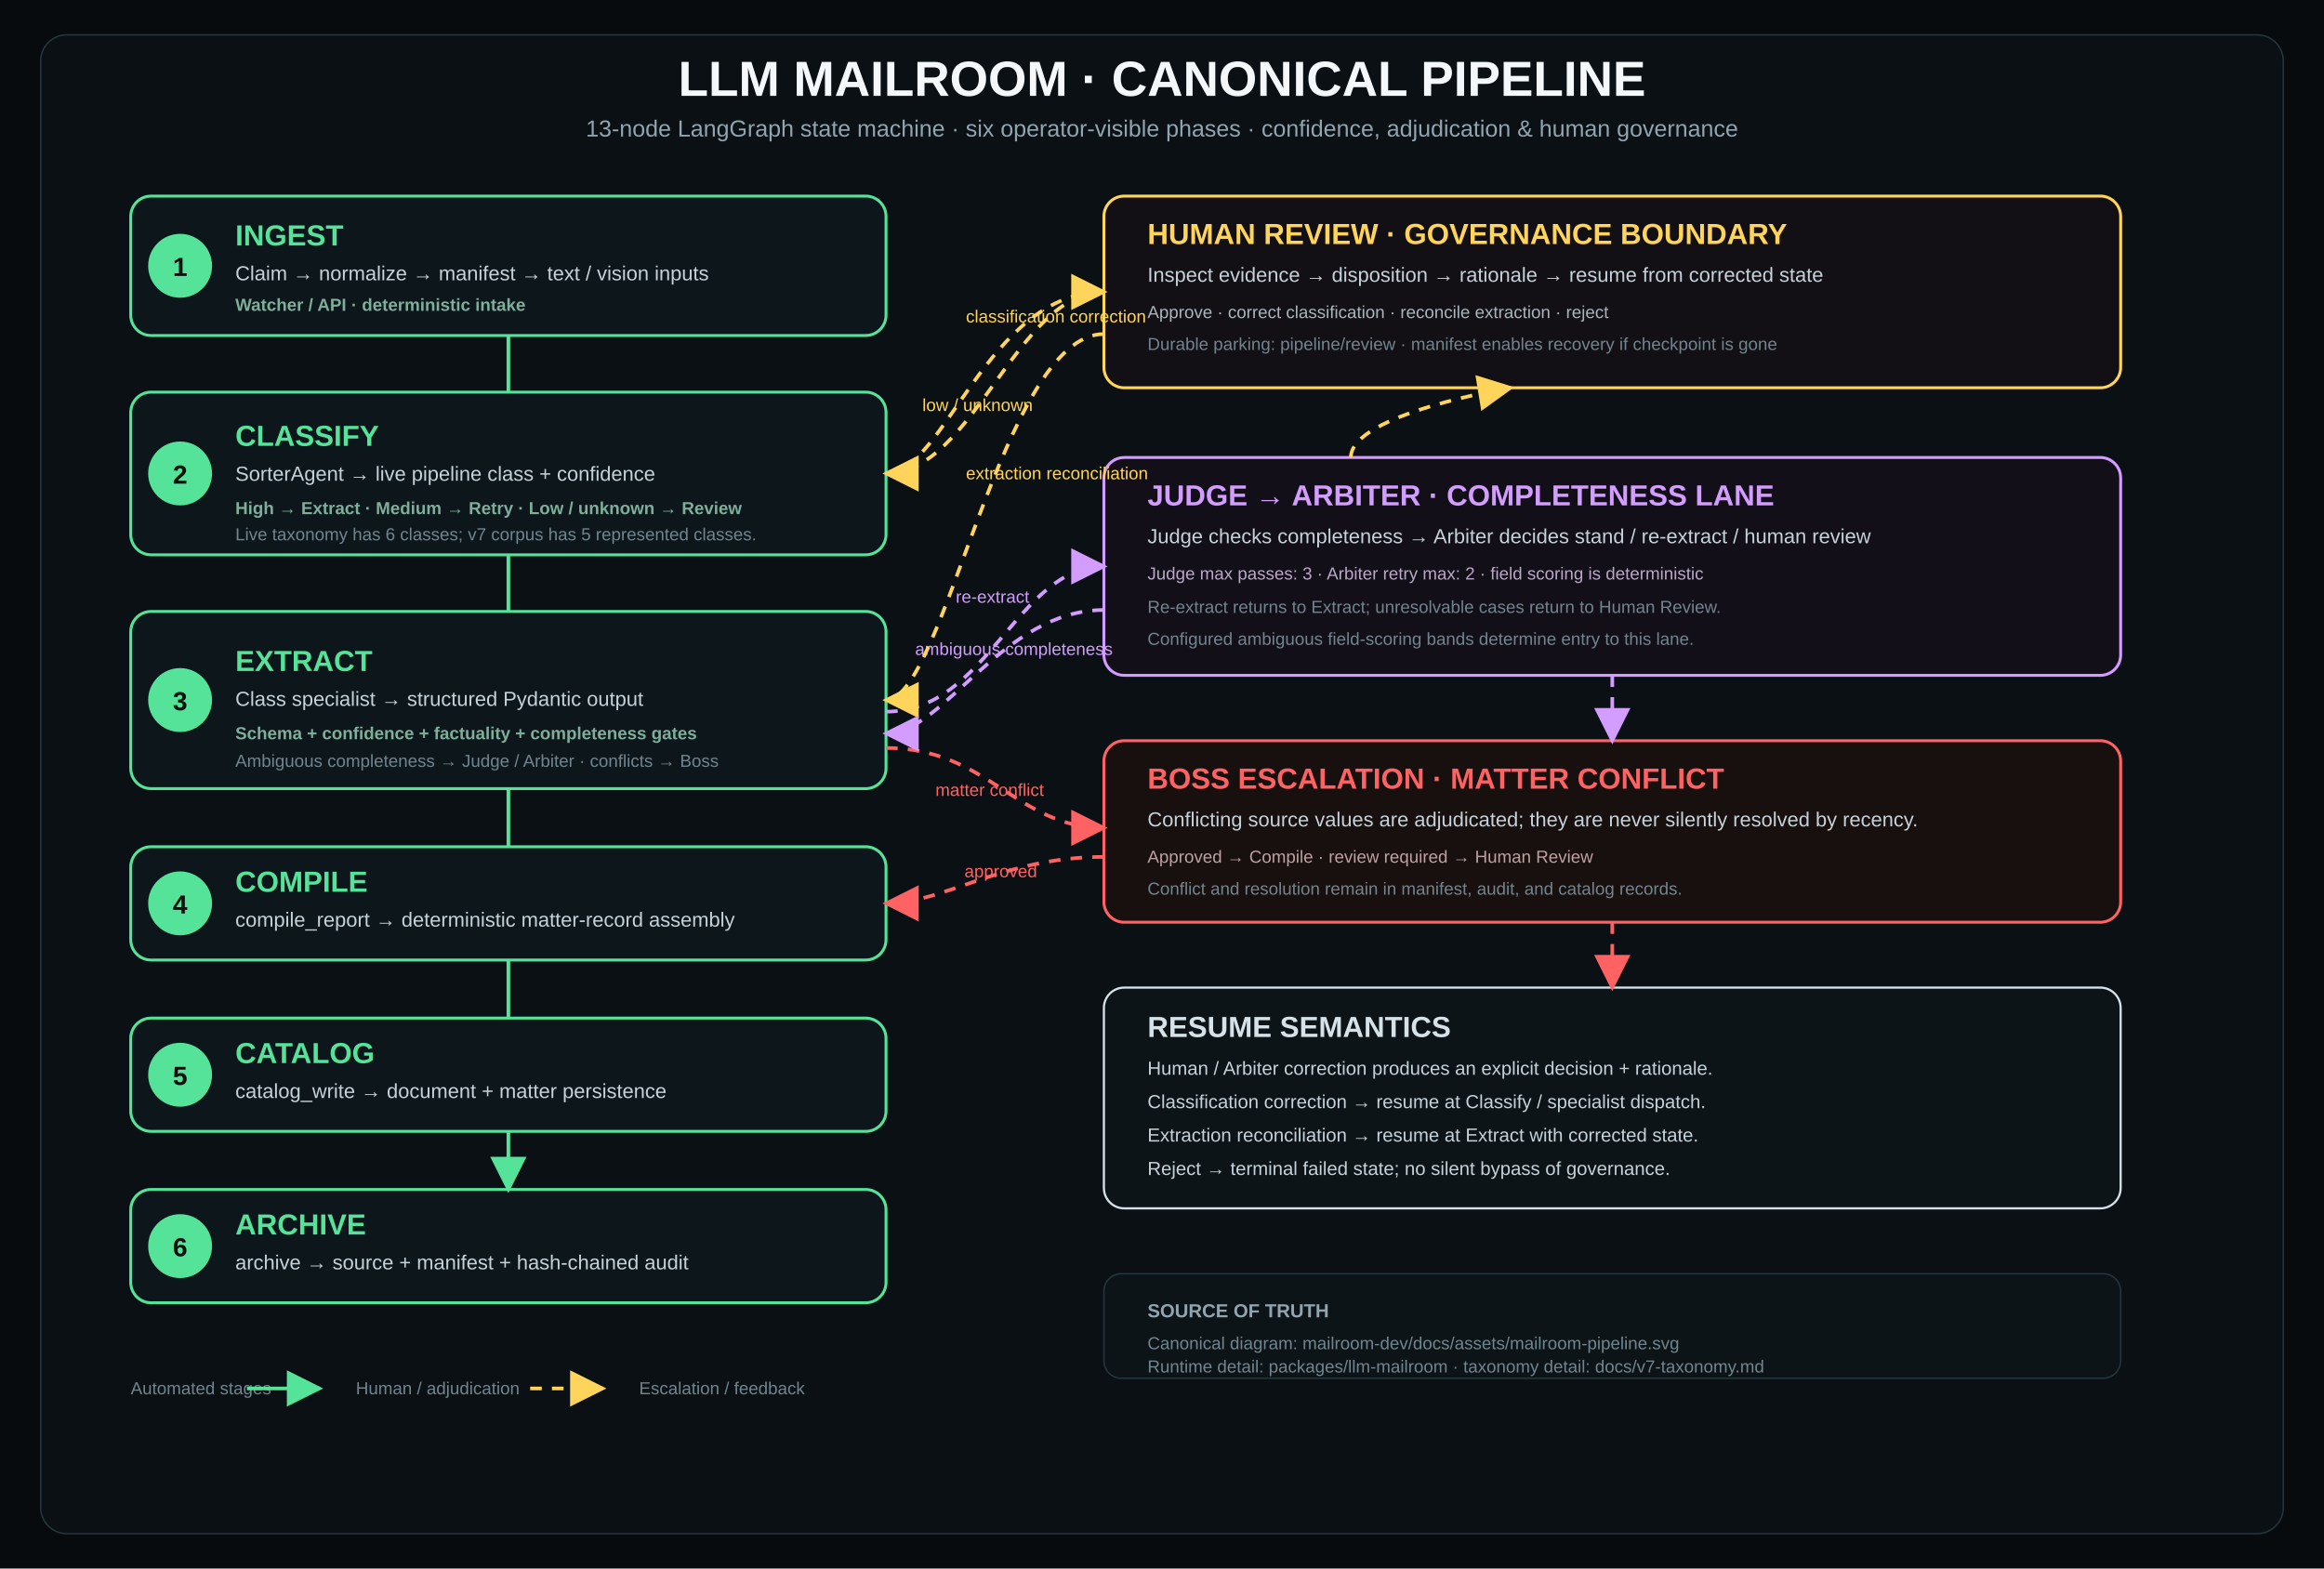
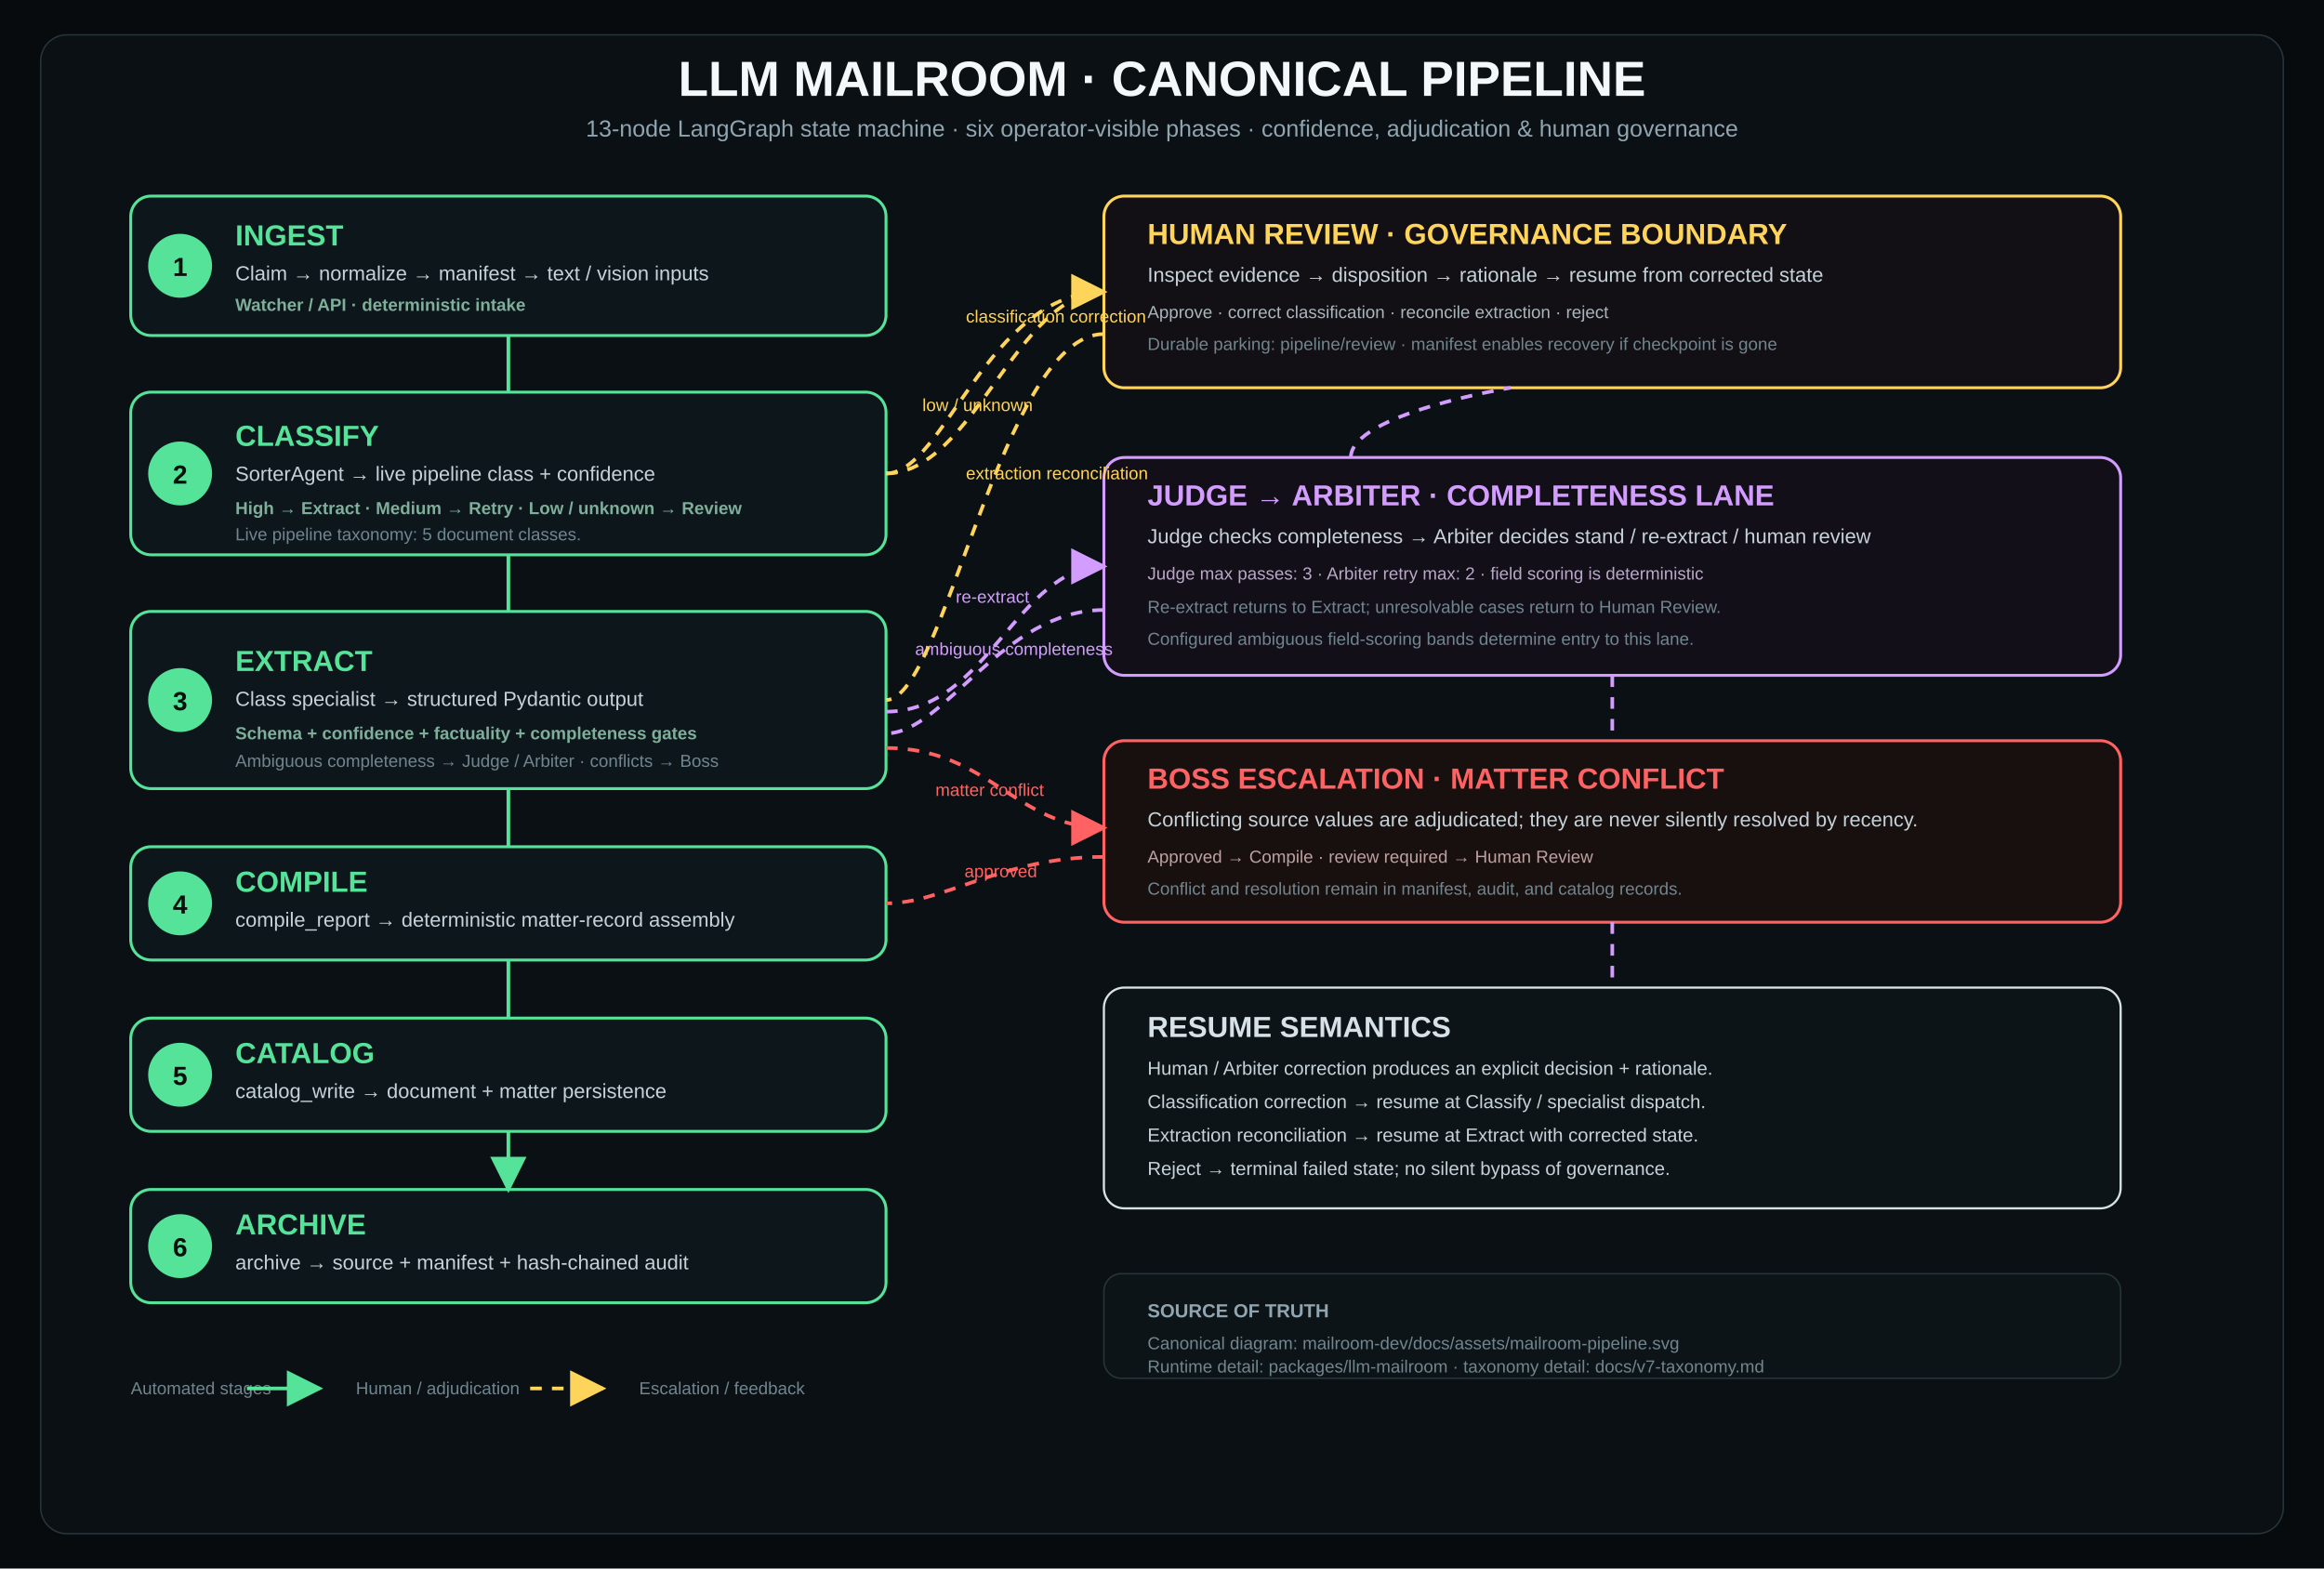
<svg xmlns="http://www.w3.org/2000/svg" width="1600" height="1080" viewBox="0 0 1600 1080" role="img" aria-labelledby="title desc">
  <defs>
    <marker id="green" markerWidth="10" markerHeight="10" refX="9" refY="5" orient="auto">
      <path d="M0 0L10 5L0 10Z" fill="#55e39a" />
    </marker>
    <marker id="yellow" markerWidth="10" markerHeight="10" refX="9" refY="5" orient="auto">
      <path d="M0 0L10 5L0 10Z" fill="#ffd45a" />
    </marker>
    <marker id="purple" markerWidth="10" markerHeight="10" refX="9" refY="5" orient="auto">
      <path d="M0 0L10 5L0 10Z" fill="#d39cff" />
    </marker>
    <marker id="red" markerWidth="10" markerHeight="10" refX="9" refY="5" orient="auto">
      <path d="M0 0L10 5L0 10Z" fill="#ff6262" />
-     </marker>
-     <marker id="white" markerWidth="10" markerHeight="10" refX="9" refY="5" orient="auto">
-       <path d="M0 0L10 5L0 10Z" fill="#d7e2e8" />
    </marker>
  </defs>
  <rect width="1600" height="1080" fill="#070b0d" />
  <rect x="28" y="24" width="1544" height="1032" rx="18" fill="#0a1013" stroke="#26353c" />
  <g font-family="Arial,sans-serif">
    <text x="800" y="66" text-anchor="middle" font-size="34" font-weight="700" fill="#f4f8fb">LLM MAILROOM · CANONICAL PIPELINE</text>
    <text x="800" y="94" text-anchor="middle" font-size="16" fill="#91a5b1">13-node LangGraph state machine · six operator-visible phases · confidence, adjudication &amp; human governance</text>
    <rect x="90" y="135" width="520" height="96" rx="14" fill="#0d171b" stroke="#55e39a" stroke-width="2" />
    <circle cx="124" cy="183" r="22" fill="#55e39a" />
    <text x="124" y="190" text-anchor="middle" font-size="18" font-weight="700" fill="#07100b">1</text>
    <text x="162" y="169" font-size="20" font-weight="700" fill="#55e39a">INGEST</text>
    <text x="162" y="193" font-size="14" fill="#c6d2d9">Claim → normalize → manifest → text / vision inputs</text>
    <text x="162" y="214" font-size="12" font-weight="600" fill="#7fae9b">Watcher / API · deterministic intake</text>
    <rect x="90" y="270" width="520" height="112" rx="14" fill="#0d171b" stroke="#55e39a" stroke-width="2" />
    <circle cx="124" cy="326" r="22" fill="#55e39a" />
    <text x="124" y="333" text-anchor="middle" font-size="18" font-weight="700" fill="#07100b">2</text>
    <text x="162" y="307" font-size="20" font-weight="700" fill="#55e39a">CLASSIFY</text>
    <text x="162" y="331" font-size="14" fill="#c6d2d9">SorterAgent → live pipeline class + confidence</text>
    <text x="162" y="354" font-size="12" font-weight="600" fill="#7fae9b">High → Extract · Medium → Retry · Low / unknown → Review</text>
-     <text x="162" y="372" font-size="12" fill="#71858f">Live taxonomy has 6 classes; v7 corpus has 5 represented classes.</text>
+     <text x="162" y="372" font-size="12" fill="#71858f">Live pipeline taxonomy: 5 document classes.</text>
    <rect x="90" y="421" width="520" height="122" rx="14" fill="#0d171b" stroke="#55e39a" stroke-width="2" />
    <circle cx="124" cy="482" r="22" fill="#55e39a" />
    <text x="124" y="489" text-anchor="middle" font-size="18" font-weight="700" fill="#07100b">3</text>
    <text x="162" y="462" font-size="20" font-weight="700" fill="#55e39a">EXTRACT</text>
    <text x="162" y="486" font-size="14" fill="#c6d2d9">Class specialist → structured Pydantic output</text>
    <text x="162" y="509" font-size="12" font-weight="600" fill="#7fae9b">Schema + confidence + factuality + completeness gates</text>
    <text x="162" y="528" font-size="12" fill="#71858f">Ambiguous completeness → Judge / Arbiter · conflicts → Boss</text>
    <rect x="90" y="583" width="520" height="78" rx="14" fill="#0d171b" stroke="#55e39a" stroke-width="2" />
    <circle cx="124" cy="622" r="22" fill="#55e39a" />
    <text x="124" y="629" text-anchor="middle" font-size="18" font-weight="700" fill="#07100b">4</text>
    <text x="162" y="614" font-size="20" font-weight="700" fill="#55e39a">COMPILE</text>
    <text x="162" y="638" font-size="14" fill="#c6d2d9">compile_report → deterministic matter-record assembly</text>
    <rect x="90" y="701" width="520" height="78" rx="14" fill="#0d171b" stroke="#55e39a" stroke-width="2" />
    <circle cx="124" cy="740" r="22" fill="#55e39a" />
    <text x="124" y="747" text-anchor="middle" font-size="18" font-weight="700" fill="#07100b">5</text>
    <text x="162" y="732" font-size="20" font-weight="700" fill="#55e39a">CATALOG</text>
    <text x="162" y="756" font-size="14" fill="#c6d2d9">catalog_write → document + matter persistence</text>
    <rect x="90" y="819" width="520" height="78" rx="14" fill="#0d171b" stroke="#55e39a" stroke-width="2" />
    <circle cx="124" cy="858" r="22" fill="#55e39a" />
    <text x="124" y="865" text-anchor="middle" font-size="18" font-weight="700" fill="#07100b">6</text>
    <text x="162" y="850" font-size="20" font-weight="700" fill="#55e39a">ARCHIVE</text>
    <text x="162" y="874" font-size="14" fill="#c6d2d9">archive → source + manifest + hash-chained audit</text>
    <path d="M350 231L350 270M350 382L350 421M350 543L350 583M350 661L350 701M350 779L350 819" stroke="#55e39a" stroke-width="2.5" fill="none" marker-end="url(#green)" />
    <rect x="760" y="135" width="700" height="132" rx="14" fill="#121015" stroke="#ffd45a" stroke-width="2" />
    <text x="790" y="168" font-size="20" font-weight="700" fill="#ffd45a">HUMAN REVIEW · GOVERNANCE BOUNDARY</text>
    <text x="790" y="194" font-size="14" fill="#c6d2d9">Inspect evidence → disposition → rationale → resume from corrected state</text>
    <text x="790" y="219" font-size="12" fill="#a9b6bd">Approve · correct classification · reconcile extraction · reject</text>
    <text x="790" y="241" font-size="12" fill="#71858f">Durable parking: pipeline/review · manifest enables recovery if checkpoint is gone</text>
    <rect x="760" y="315" width="700" height="150" rx="14" fill="#130f18" stroke="#d39cff" stroke-width="2" />
    <text x="790" y="348" font-size="20" font-weight="700" fill="#d39cff">JUDGE → ARBITER · COMPLETENESS LANE</text>
    <text x="790" y="374" font-size="14" fill="#c6d2d9">Judge checks completeness → Arbiter decides stand / re-extract / human review</text>
    <text x="790" y="399" font-size="12" fill="#b9a8c6">Judge max passes: 3 · Arbiter retry max: 2 · field scoring is deterministic</text>
    <text x="790" y="422" font-size="12" fill="#71858f">Re-extract returns to Extract; unresolvable cases return to Human Review.</text>
    <text x="790" y="444" font-size="12" fill="#71858f">Configured ambiguous field-scoring bands determine entry to this lane.</text>
    <rect x="760" y="510" width="700" height="125" rx="14" fill="#180f0f" stroke="#ff6262" stroke-width="2" />
    <text x="790" y="543" font-size="20" font-weight="700" fill="#ff6262">BOSS ESCALATION · MATTER CONFLICT</text>
    <text x="790" y="569" font-size="14" fill="#c6d2d9">Conflicting source values are adjudicated; they are never silently resolved by recency.</text>
    <text x="790" y="594" font-size="12" fill="#bfa1a1">Approved → Compile · review required → Human Review</text>
    <text x="790" y="616" font-size="12" fill="#71858f">Conflict and resolution remain in manifest, audit, and catalog records.</text>
    <rect x="760" y="680" width="700" height="152" rx="14" fill="#0d1418" stroke="#d7e2e8" stroke-width="1.5" />
    <text x="790" y="714" font-size="20" font-weight="700" fill="#d7e2e8">RESUME SEMANTICS</text>
    <text x="790" y="740" font-size="13" fill="#c6d2d9">Human / Arbiter correction produces an explicit decision + rationale.</text>
    <text x="790" y="763" font-size="13" fill="#c6d2d9">Classification correction → resume at Classify / specialist dispatch.</text>
    <text x="790" y="786" font-size="13" fill="#c6d2d9">Extraction reconciliation → resume at Extract with corrected state.</text>
    <text x="790" y="809" font-size="13" fill="#c6d2d9">Reject → terminal failed state; no silent bypass of governance.</text>
    <rect x="760" y="877" width="700" height="72" rx="12" fill="#0d1418" stroke="#26353c" />
    <text x="790" y="907" font-size="13" font-weight="700" fill="#91a5b1">SOURCE OF TRUTH</text>
    <text x="790" y="929" font-size="12" fill="#71858f">Canonical diagram: mailroom-dev/docs/assets/mailroom-pipeline.svg</text>
    <text x="790" y="945" font-size="12" fill="#71858f">Runtime detail: packages/llm-mailroom · taxonomy detail: docs/v7-taxonomy.md</text>
    <path d="M610 326C670 326 700 201 760 201" stroke="#ffd45a" stroke-width="2.5" stroke-dasharray="8 7" fill="none" marker-end="url(#yellow)" />
    <text x="635" y="283" font-size="12" fill="#ffd45a">low / unknown</text>
    <path d="M610 490C680 490 700 390 760 390" stroke="#d39cff" stroke-width="2.5" stroke-dasharray="8 7" fill="none" marker-end="url(#purple)" />
    <text x="630" y="451" font-size="12" fill="#d39cff">ambiguous completeness</text>
    <path d="M610 515C680 515 700 570 760 570" stroke="#ff6262" stroke-width="2.5" stroke-dasharray="8 7" fill="none" marker-end="url(#red)" />
    <text x="644" y="548" font-size="12" fill="#ff6262">matter conflict</text>
-     <path d="M1110 465L1110 510" stroke="#d39cff" stroke-width="2.5" stroke-dasharray="8 7" fill="none" marker-end="url(#purple)" />
-     <path d="M930 315C930 285 1040 267 1040 267" stroke="#ffd45a" stroke-width="2.5" stroke-dasharray="8 7" fill="none" marker-end="url(#yellow)" />
-     <path d="M1110 635L1110 680" stroke="#ff6262" stroke-width="2.5" stroke-dasharray="8 7" fill="none" marker-end="url(#red)" />
-     <path d="M760 201C680 201 650 326 610 326" stroke="#ffd45a" stroke-width="2.5" stroke-dasharray="8 7" fill="none" marker-end="url(#yellow)" />
+     <path d="M1110 465L1110 510M930 315C930 285 1040 267 1040 267M1110 635L1110 680" stroke="#d39cff" stroke-width="2.5" stroke-dasharray="8 7" fill="none" />
+     <path d="M760 201C680 201 650 326 610 326M760 230C690 230 650 482 610 482" stroke="#ffd45a" stroke-width="2.5" stroke-dasharray="8 7" fill="none" />
    <text x="665" y="222" font-size="12" fill="#ffd45a">classification correction</text>
-     <path d="M760 230C690 230 650 482 610 482" stroke="#ffd45a" stroke-width="2.5" stroke-dasharray="8 7" fill="none" marker-end="url(#yellow)" />
    <text x="665" y="330" font-size="12" fill="#ffd45a">extraction reconciliation</text>
-     <path d="M760 420C690 420 650 505 610 505" stroke="#d39cff" stroke-width="2.5" stroke-dasharray="8 7" fill="none" marker-end="url(#purple)" />
+     <path d="M760 420C690 420 650 505 610 505" stroke="#d39cff" stroke-width="2.5" stroke-dasharray="8 7" fill="none" />
    <text x="658" y="415" font-size="12" fill="#d39cff">re-extract</text>
-     <path d="M760 590C690 590 650 622 610 622" stroke="#ff6262" stroke-width="2.5" stroke-dasharray="8 7" fill="none" marker-end="url(#red)" />
+     <path d="M760 590C690 590 650 622 610 622" stroke="#ff6262" stroke-width="2.5" stroke-dasharray="8 7" fill="none" />
    <text x="664" y="604" font-size="12" fill="#ff6262">approved</text>
    <text x="90" y="960" font-size="12" fill="#71858f">Automated stages</text>
    <line x1="170" y1="956" x2="220" y2="956" stroke="#55e39a" stroke-width="2.5" marker-end="url(#green)" />
    <text x="245" y="960" font-size="12" fill="#71858f">Human / adjudication</text>
    <line x1="365" y1="956" x2="415" y2="956" stroke="#ffd45a" stroke-width="2.5" stroke-dasharray="8 7" marker-end="url(#yellow)" />
    <text x="440" y="960" font-size="12" fill="#71858f">Escalation / feedback</text>
  </g>
</svg>
